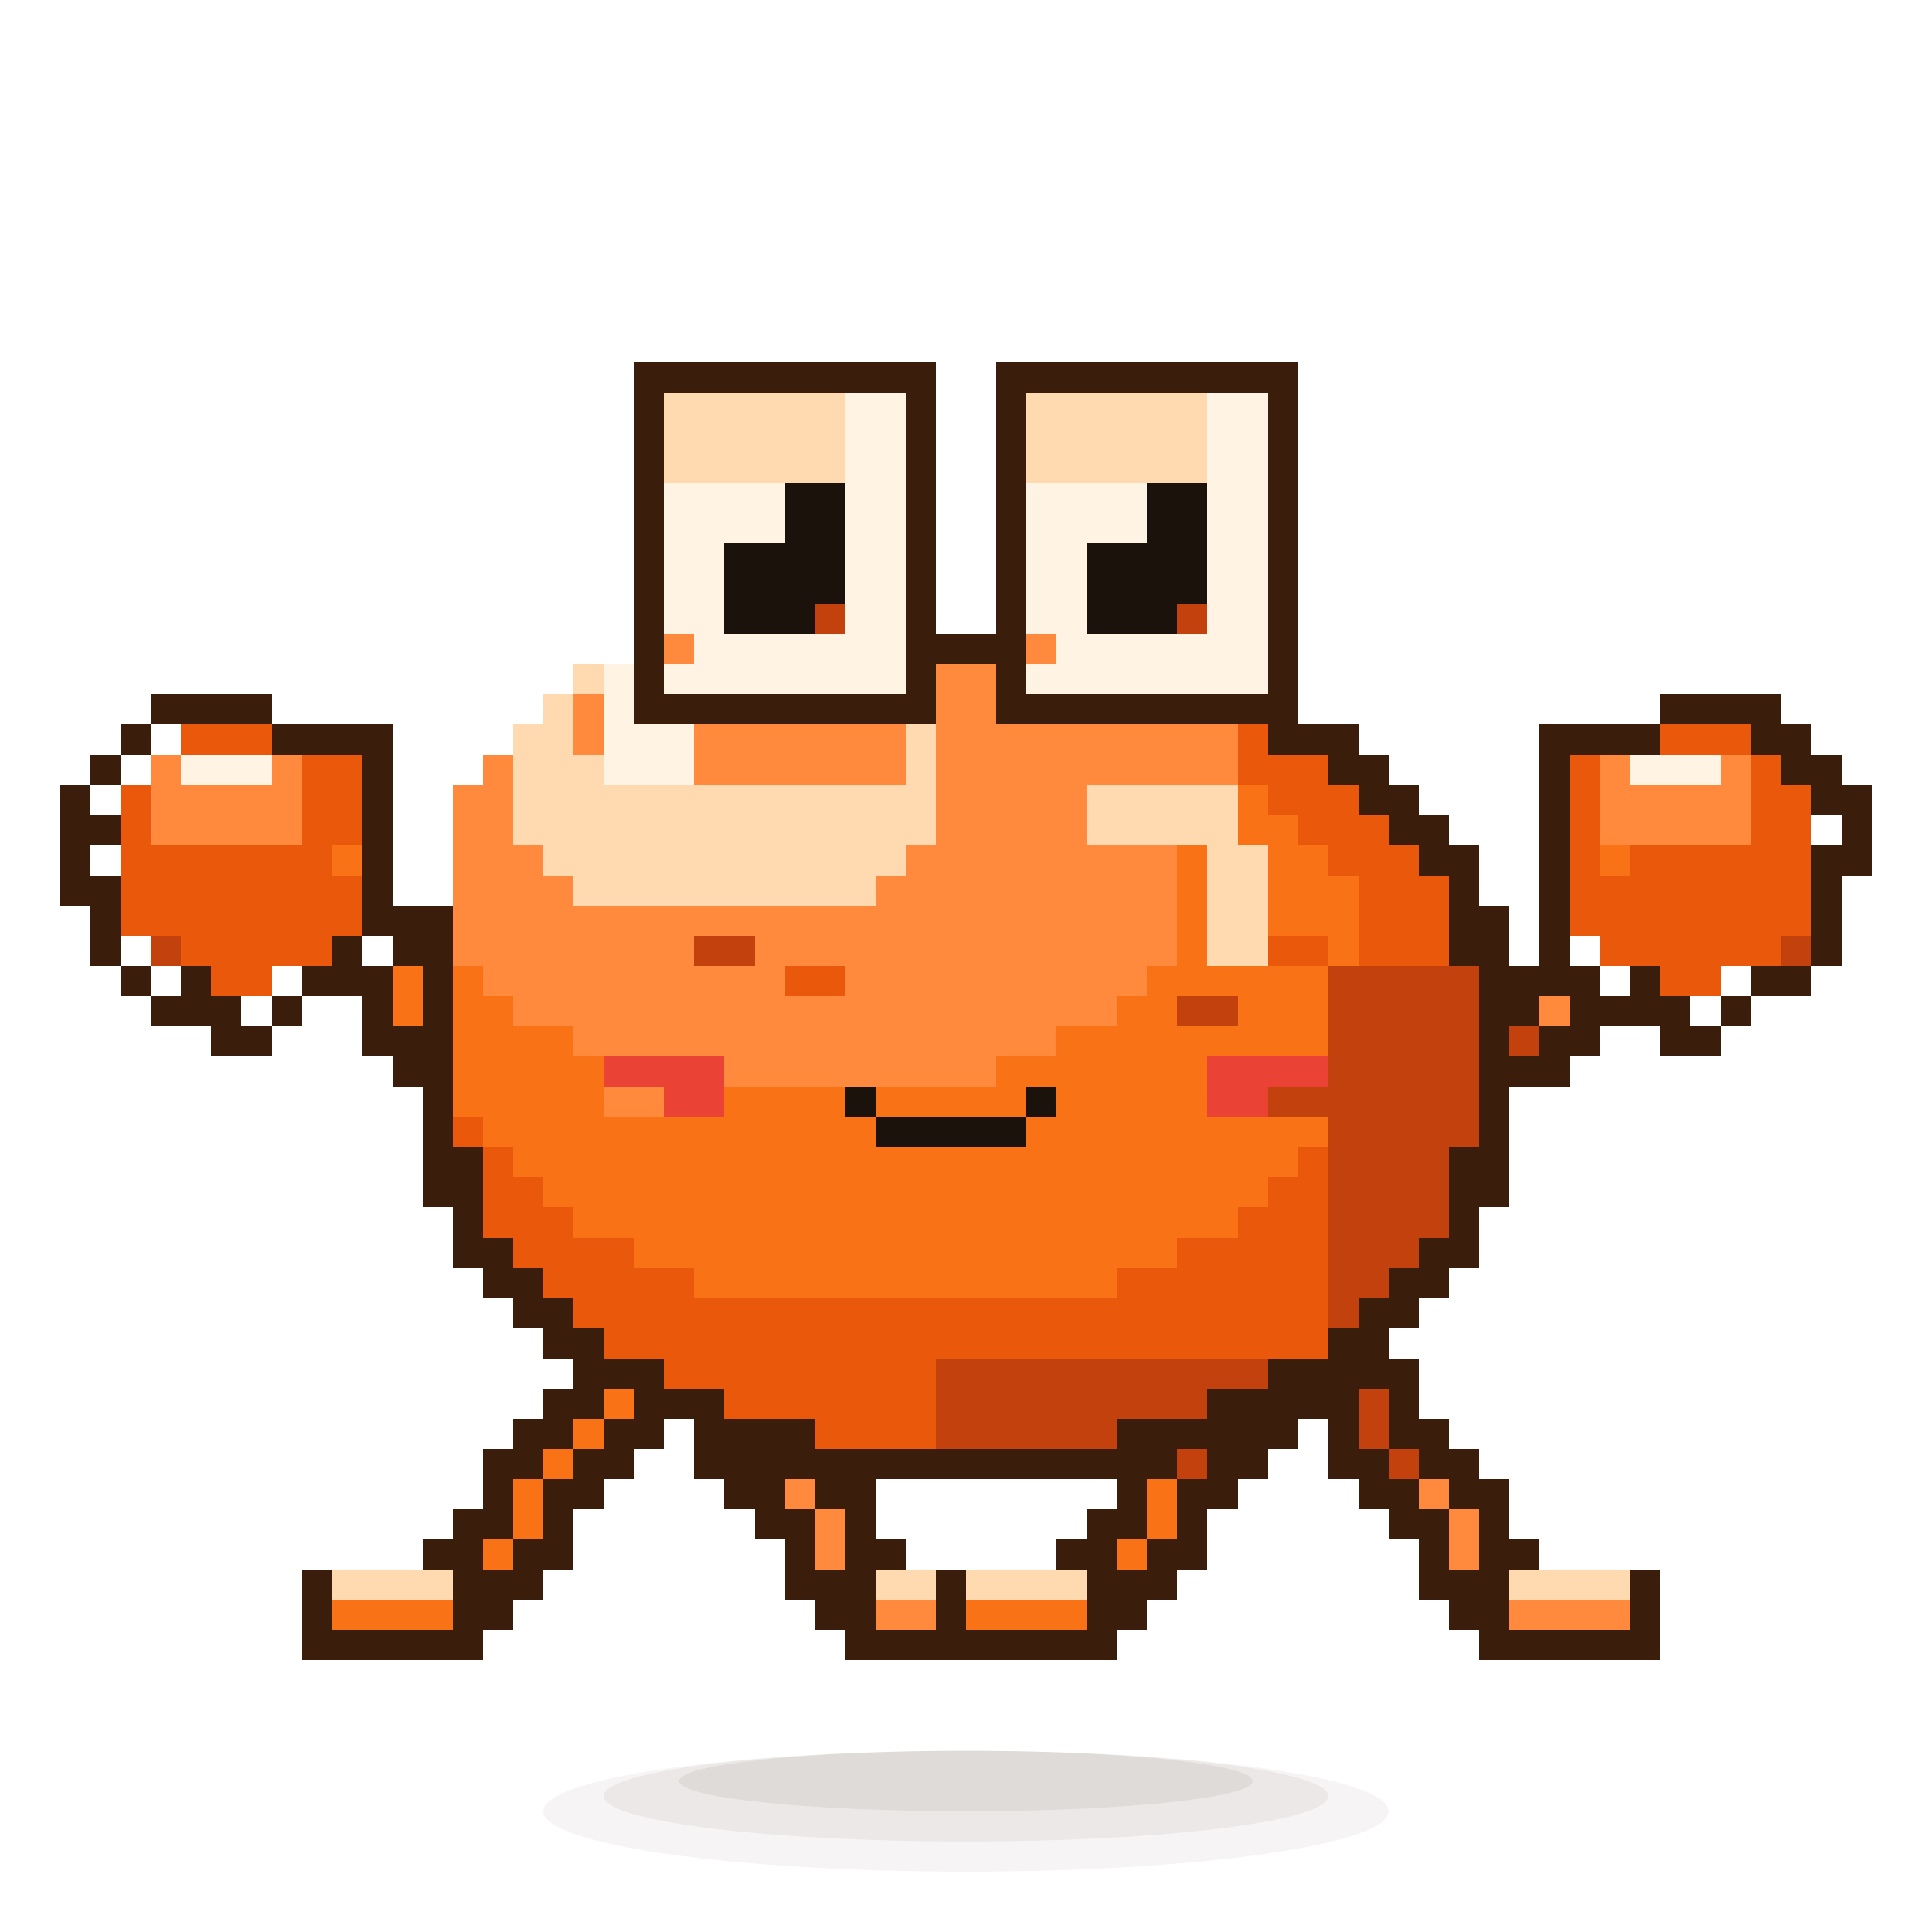
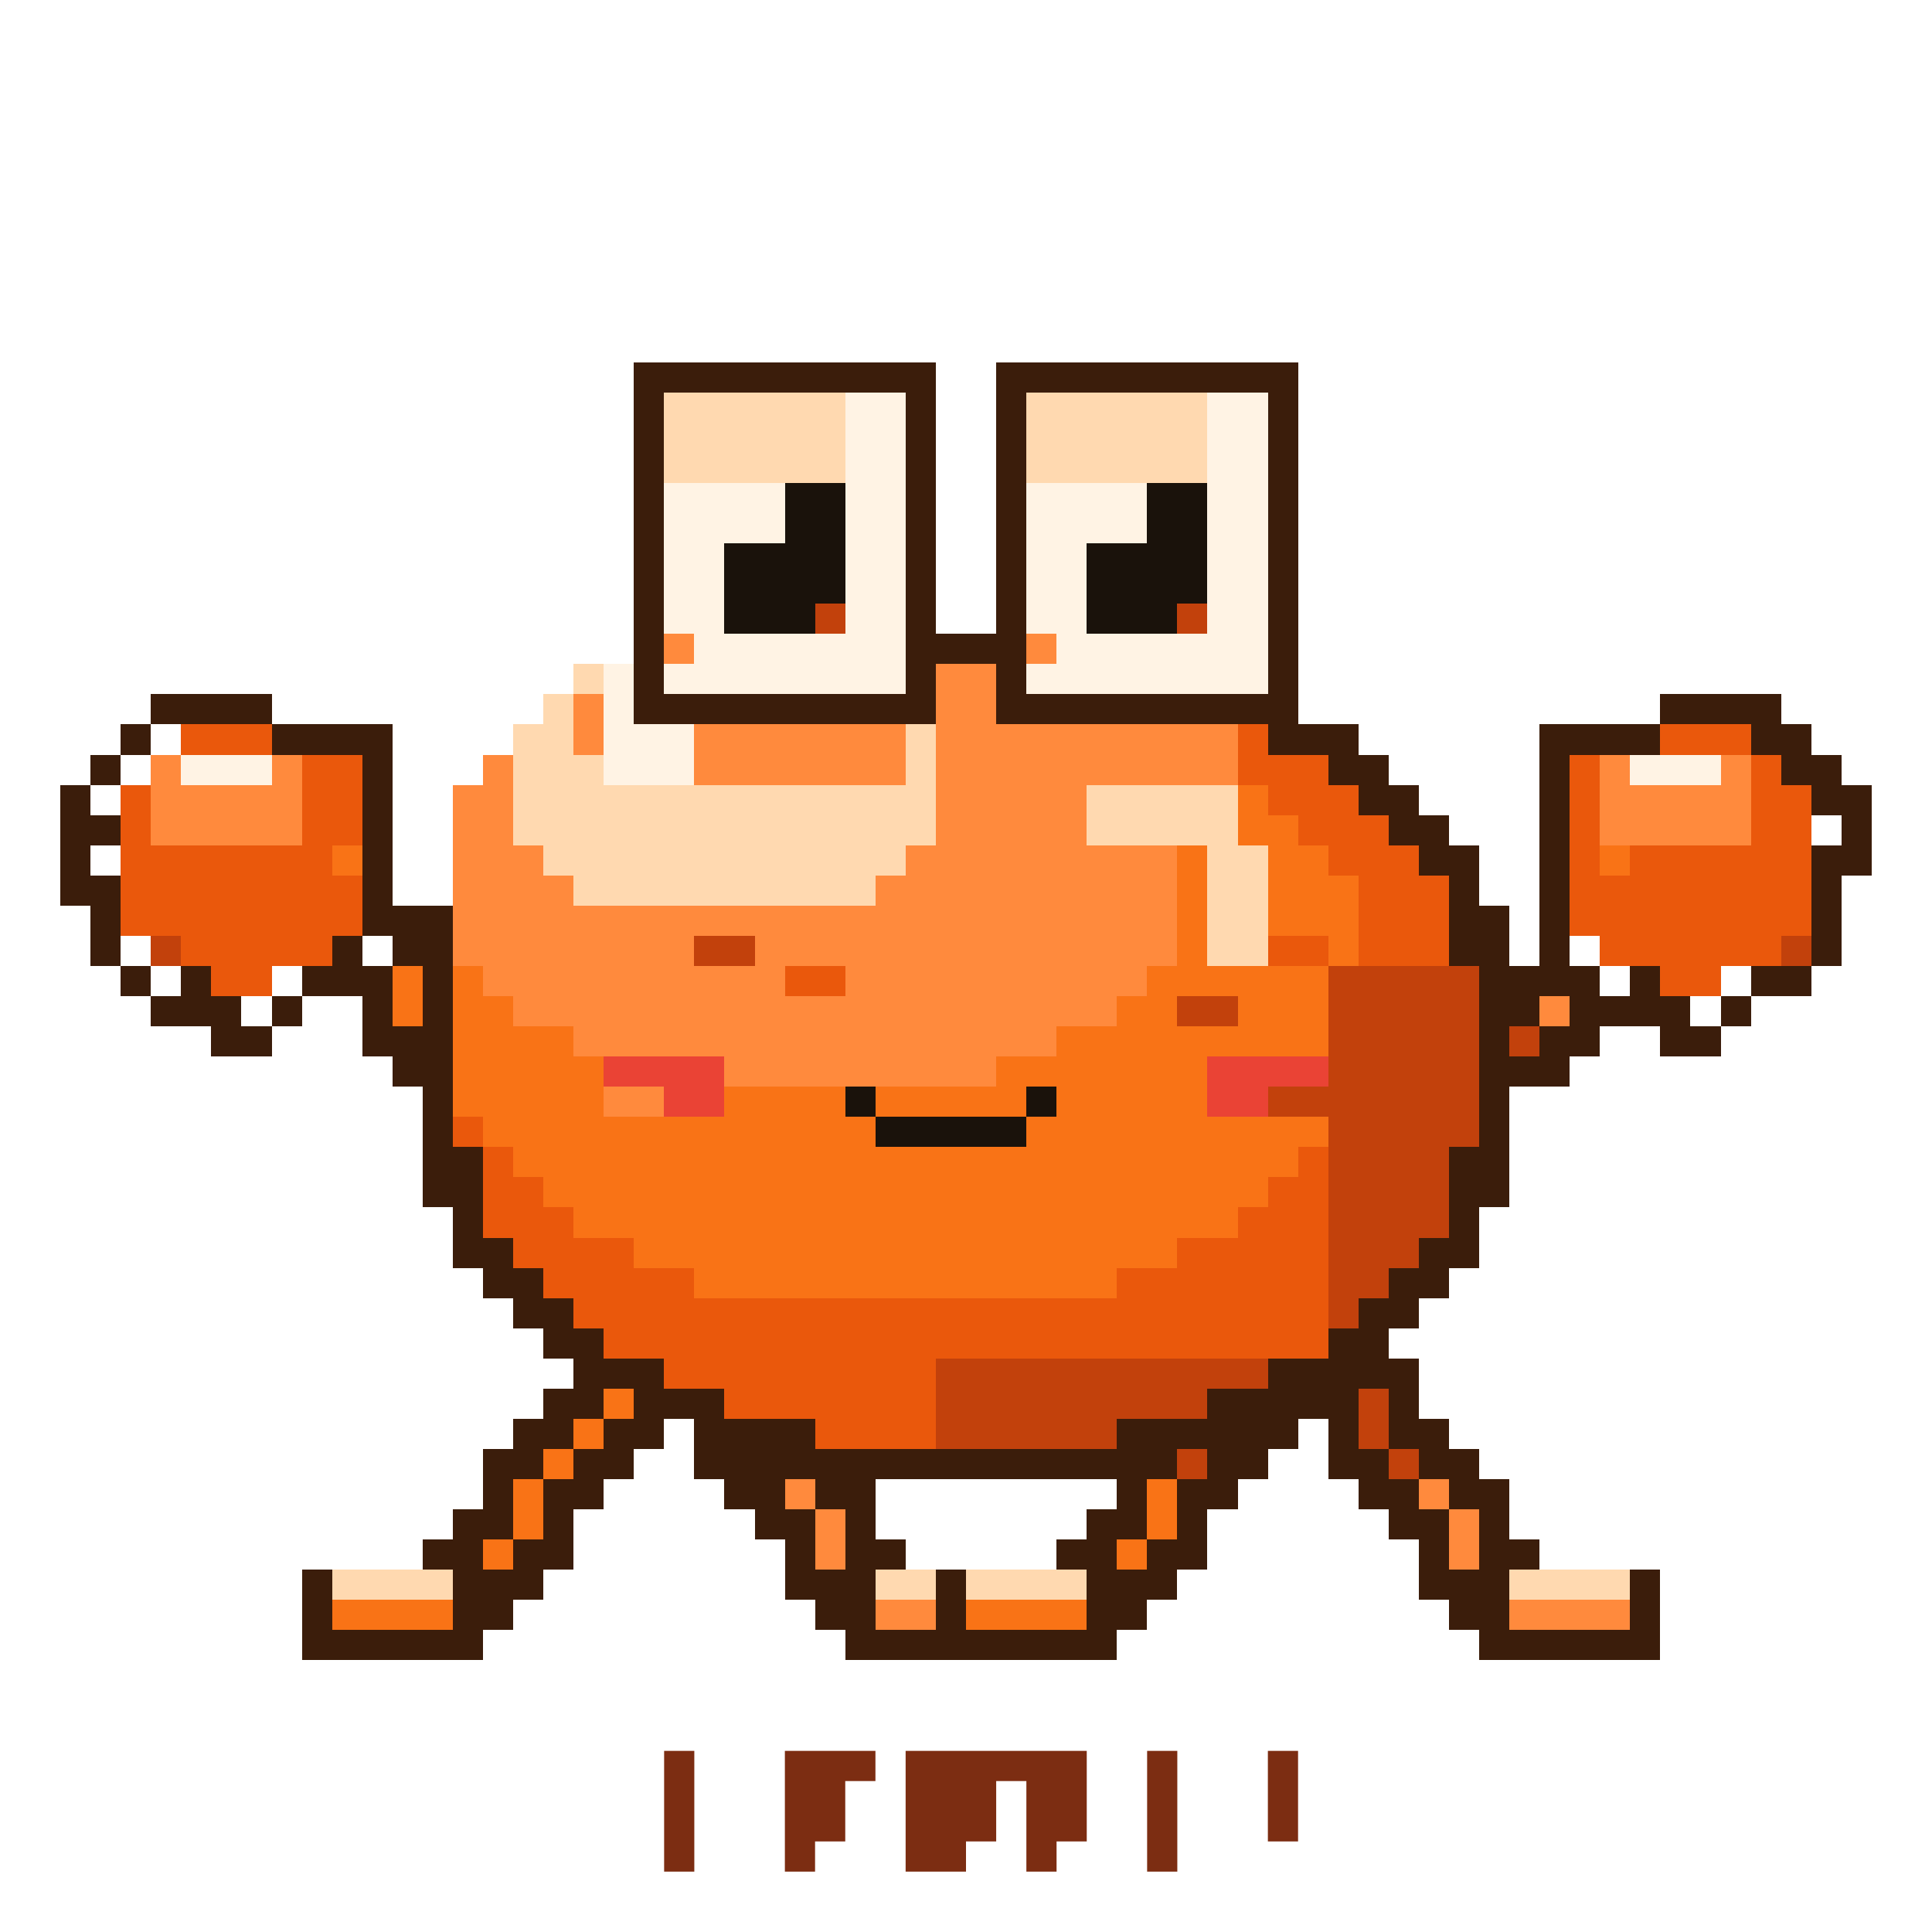
<svg xmlns="http://www.w3.org/2000/svg" width="512" height="512" viewBox="0 0 512 512" role="img" aria-labelledby="mascot-idle-title mascot-idle-desc">
  <g aria-hidden="true">
-     <ellipse cx="256" cy="480" rx="112" ry="16" fill="#3B1D0B" opacity=".05" />
-     <ellipse cx="256" cy="476" rx="96" ry="12" fill="#3B1D0B" opacity=".06" />
-     <ellipse cx="256" cy="472" rx="76" ry="8" fill="#3B1D0B" opacity=".07" />
+     <path fill="#7C2D12" d="M176 464h8v32h-8zM208 464h24v8h-24zM240 464h48v8h-48zM304 464h8v32h-8zM336 464h8v24h-8zM208 472h16v16h-16zM240 472h24v16h-24zM272 472h16v16h-16zM208 488h8v8h-8zM240 488h16v8h-16zM272 488h8v8h-8z" />
  </g>
  <style>@media (prefers-reduced-motion: no-preference){.m-ant-l{transform-box:fill-box;transform-origin:100% 100%;animation:m-twitch-l 5.2s infinite}.m-ant-r{transform-box:fill-box;transform-origin:0 100%;animation:m-twitch-r 4.6s infinite}.m-eyes{transform-box:fill-box;transform-origin:50% 58%;animation:m-blink 5.4s infinite}}@keyframes m-blink{0%,90.5%,93.5%,100%{transform:scaleY(1)}92%{transform:scaleY(.1)}}@keyframes m-lids{0%,100%{opacity:1}50%{opacity:.45}}@keyframes m-wave{0%,100%{transform:rotate(-9deg)}50%{transform:rotate(9deg)}}@keyframes m-twitch-l{0%,18%,100%{transform:rotate(0deg)}4%{transform:rotate(-8deg)}8%{transform:rotate(4deg)}13%{transform:rotate(-2deg)}}@keyframes m-twitch-r{0%,20%,100%{transform:rotate(0deg)}5%{transform:rotate(8deg)}10%{transform:rotate(-4deg)}15%{transform:rotate(2deg)}}@keyframes m-z-float{0%{opacity:0;transform:translateY(0)}22%{opacity:.95}60%{opacity:.95}100%{opacity:0;transform:translateY(-18px)}}@keyframes m-cf{0%,100%{opacity:1}50%{opacity:.25}}</style>
  <g shape-rendering="crispEdges">
    <path fill="#3B1D0B" d="M248 168h16v8h-16zM40 184h32v8h-32zM440 184h32v8h-32zM32 192h8v8h-8zM72 192h32v8h-32zM336 192h24v8h-24zM408 192h32v8h-32zM464 192h16v8h-16zM24 200h8v8h-8zM96 200h8v40h-8zM352 200h16v8h-16zM408 200h8v56h-8zM472 200h16v8h-16zM16 208h8v8h-8zM360 208h16v8h-16zM480 208h16v8h-16zM16 216h16v8h-16zM368 216h16v8h-16zM488 216h8v8h-8zM16 224h8v8h-8zM376 224h16v8h-16zM480 224h16v8h-16zM16 232h16v8h-16zM384 232h8v8h-8zM480 232h8v24h-8zM24 240h8v16h-8zM96 240h24v8h-24zM384 240h16v16h-16zM88 248h8v8h-8zM104 248h16v8h-16zM32 256h8v8h-8zM48 256h8v8h-8zM80 256h24v8h-24zM112 256h8v16h-8zM392 256h32v8h-32zM432 256h8v8h-8zM464 256h16v8h-16zM40 264h24v8h-24zM72 264h8v8h-8zM96 264h8v8h-8zM392 264h16v8h-16zM416 264h32v8h-32zM456 264h8v8h-8zM56 272h16v8h-16zM96 272h24v8h-24zM392 272h8v8h-8zM408 272h16v8h-16zM440 272h16v8h-16zM104 280h16v8h-16zM392 280h24v8h-24zM112 288h8v16h-8zM392 288h8v16h-8zM112 304h16v16h-16zM384 304h16v16h-16zM120 320h8v8h-8zM384 320h8v8h-8zM120 328h16v8h-16zM376 328h16v8h-16zM128 336h16v8h-16zM368 336h16v8h-16zM136 344h16v8h-16zM360 344h16v8h-16zM144 352h16v8h-16zM352 352h16v8h-16zM152 360h24v8h-24zM336 360h40v8h-40zM144 368h16v8h-16zM168 368h24v8h-24zM320 368h40v8h-40zM368 368h8v8h-8zM136 376h16v8h-16zM160 376h16v8h-16zM184 376h32v8h-32zM296 376h48v8h-48zM352 376h8v8h-8zM368 376h16v8h-16zM128 384h16v8h-16zM152 384h16v8h-16zM184 384h128v8h-128zM320 384h16v8h-16zM352 384h16v8h-16zM376 384h16v8h-16zM128 392h8v8h-8zM144 392h16v8h-16zM192 392h16v8h-16zM216 392h16v8h-16zM296 392h8v8h-8zM312 392h16v8h-16zM360 392h16v8h-16zM384 392h16v8h-16zM120 400h16v8h-16zM144 400h8v8h-8zM200 400h16v8h-16zM224 400h8v8h-8zM288 400h16v8h-16zM312 400h8v8h-8zM368 400h16v8h-16zM392 400h8v8h-8zM112 408h16v8h-16zM136 408h16v8h-16zM208 408h8v8h-8zM224 408h16v8h-16zM280 408h16v8h-16zM304 408h16v8h-16zM376 408h8v8h-8zM392 408h16v8h-16zM80 416h8v16h-8zM120 416h24v8h-24zM208 416h24v8h-24zM248 416h8v16h-8zM288 416h24v8h-24zM376 416h24v8h-24zM432 416h8v16h-8zM120 424h16v8h-16zM216 424h16v8h-16zM288 424h16v8h-16zM384 424h16v8h-16zM80 432h48v8h-48zM224 432h72v8h-72zM392 432h48v8h-48z" />
    <path fill="#C2410C" d="M40 248h8v8h-8zM184 248h16v8h-16zM472 248h8v8h-8zM352 256h40v32h-40zM312 264h16v8h-16zM400 272h8v8h-8zM336 288h56v8h-56zM352 296h40v8h-40zM352 304h32v24h-32zM352 328h24v8h-24zM352 336h16v8h-16zM352 344h8v8h-8zM248 360h88v8h-88zM248 368h72v8h-72zM360 368h8v16h-8zM248 376h48v8h-48zM312 384h8v8h-8zM368 384h8v8h-8z" />
    <path fill="#EA580C" d="M48 192h24v8h-24zM328 192h8v8h-8zM440 192h24v8h-24zM80 200h16v24h-16zM328 200h24v8h-24zM416 200h8v32h-8zM464 200h8v8h-8zM32 208h8v16h-8zM336 208h24v8h-24zM464 208h16v16h-16zM344 216h24v8h-24zM32 224h56v8h-56zM352 224h24v8h-24zM432 224h48v8h-48zM32 232h64v16h-64zM360 232h24v24h-24zM416 232h64v16h-64zM48 248h40v8h-40zM336 248h16v8h-16zM424 248h48v8h-48zM56 256h16v8h-16zM208 256h16v8h-16zM440 256h16v8h-16zM120 296h8v8h-8zM128 304h8v8h-8zM344 304h8v8h-8zM128 312h16v8h-16zM336 312h16v8h-16zM128 320h24v8h-24zM328 320h24v8h-24zM136 328h32v8h-32zM312 328h40v8h-40zM144 336h40v8h-40zM296 336h56v8h-56zM152 344h200v8h-200zM160 352h192v8h-192zM176 360h72v8h-72zM192 368h56v8h-56zM216 376h32v8h-32z" />
    <path fill="#F97316" d="M328 208h8v8h-8zM328 216h16v8h-16zM88 224h8v8h-8zM312 224h8v32h-8zM336 224h16v8h-16zM424 224h8v8h-8zM336 232h24v16h-24zM352 248h8v8h-8zM104 256h8v16h-8zM120 256h8v8h-8zM304 256h48v8h-48zM120 264h16v8h-16zM296 264h16v8h-16zM328 264h24v8h-24zM120 272h32v8h-32zM280 272h72v8h-72zM120 280h40v16h-40zM264 280h56v8h-56zM192 288h32v8h-32zM232 288h40v8h-40zM280 288h40v8h-40zM128 296h104v8h-104zM272 296h80v8h-80zM136 304h208v8h-208zM144 312h192v8h-192zM152 320h176v8h-176zM168 328h144v8h-144zM184 336h112v8h-112zM160 368h8v8h-8zM152 376h8v8h-8zM144 384h8v8h-8zM136 392h8v16h-8zM304 392h8v16h-8zM128 408h8v8h-8zM296 408h8v8h-8zM88 424h32v8h-32zM256 424h32v8h-32z" />
    <path fill="#FF8A3D" d="M248 176h16v16h-16zM152 184h8v16h-8zM248 192h24v16h-24zM40 200h8v8h-8zM72 200h8v8h-8zM128 200h8v8h-8zM424 200h8v8h-8zM456 200h8v8h-8zM40 208h40v16h-40zM120 208h16v16h-16zM248 208h40v16h-40zM424 208h40v16h-40zM120 224h24v8h-24zM240 224h72v8h-72zM120 232h32v8h-32zM232 232h80v8h-80zM120 240h192v8h-192zM120 248h64v8h-64zM200 248h112v8h-112zM128 256h80v8h-80zM224 256h80v8h-80zM136 264h160v8h-160zM408 264h8v8h-8zM152 272h128v8h-128zM192 280h72v8h-72zM160 288h16v8h-16zM208 392h8v8h-8zM376 392h8v8h-8zM216 400h8v16h-8zM384 400h8v16h-8zM232 424h16v8h-16zM400 424h32v8h-32z" />
    <path fill="#FFD9B0" d="M152 176h8v8h-8zM144 184h8v8h-8zM136 192h16v8h-16zM240 192h8v16h-8zM136 200h24v8h-24zM136 208h112v16h-112zM288 208h40v16h-40zM144 224h96v8h-96zM320 224h16v32h-16zM152 232h80v8h-80zM88 416h32v8h-32zM232 416h16v8h-16zM256 416h32v8h-32zM400 416h32v8h-32z" />
    <path fill="#FFF3E4" d="M160 176h8v16h-8zM160 192h24v16h-24zM48 200h24v8h-24zM432 200h24v8h-24z" />
    <path fill="#1A120B" d="M224 288h8v8h-8zM272 288h8v8h-8zM232 296h40v8h-40z" />
    <path fill="#EA4335" d="M160 280h32v8h-32zM320 280h32v8h-32zM176 288h16v8h-16zM320 288h16v8h-16z" />
  </g>
  <g class="m-ant m-ant-l" shape-rendering="crispEdges">
    <path fill="#3B1D0B" d="M184 184h56v8h-56z" />
    <path fill="#FF8A3D" d="M184 192h56v16h-56z" />
    <path fill="#FFF3E4" d="M184 176h56v8h-56z" />
  </g>
  <g class="m-ant m-ant-r" shape-rendering="crispEdges">
    <path fill="#3B1D0B" d="M272 184h56v8h-56z" />
    <path fill="#FF8A3D" d="M272 192h56v16h-56z" />
    <path fill="#FFF3E4" d="M272 176h56v8h-56z" />
  </g>
  <g class="m-eyes" shape-rendering="crispEdges">
    <path fill="#3B1D0B" d="M168 96h80v8h-80zM264 96h80v8h-80zM168 104h8v80h-8zM240 104h8v88h-8zM264 104h8v88h-8zM336 104h8v80h-8zM168 184h16v8h-16zM328 184h16v8h-16z" />
    <path fill="#C2410C" d="M216 160h8v8h-8zM312 160h8v8h-8z" />
    <path fill="#FF8A3D" d="M176 168h8v8h-8zM272 168h8v8h-8z" />
    <path fill="#FFD9B0" d="M176 104h48v24h-48zM272 104h48v24h-48z" />
    <path fill="#FFF3E4" d="M224 104h16v64h-16zM320 104h16v64h-16zM176 128h32v16h-32zM272 128h32v16h-32zM176 144h16v24h-16zM272 144h16v24h-16zM184 168h56v8h-56zM280 168h56v8h-56zM176 176h8v8h-8zM328 176h8v8h-8z" />
    <path fill="#1A120B" d="M208 128h16v16h-16zM304 128h16v16h-16zM192 144h32v16h-32zM288 144h32v16h-32zM192 160h24v8h-24zM288 160h24v8h-24z" />
  </g>
</svg>
